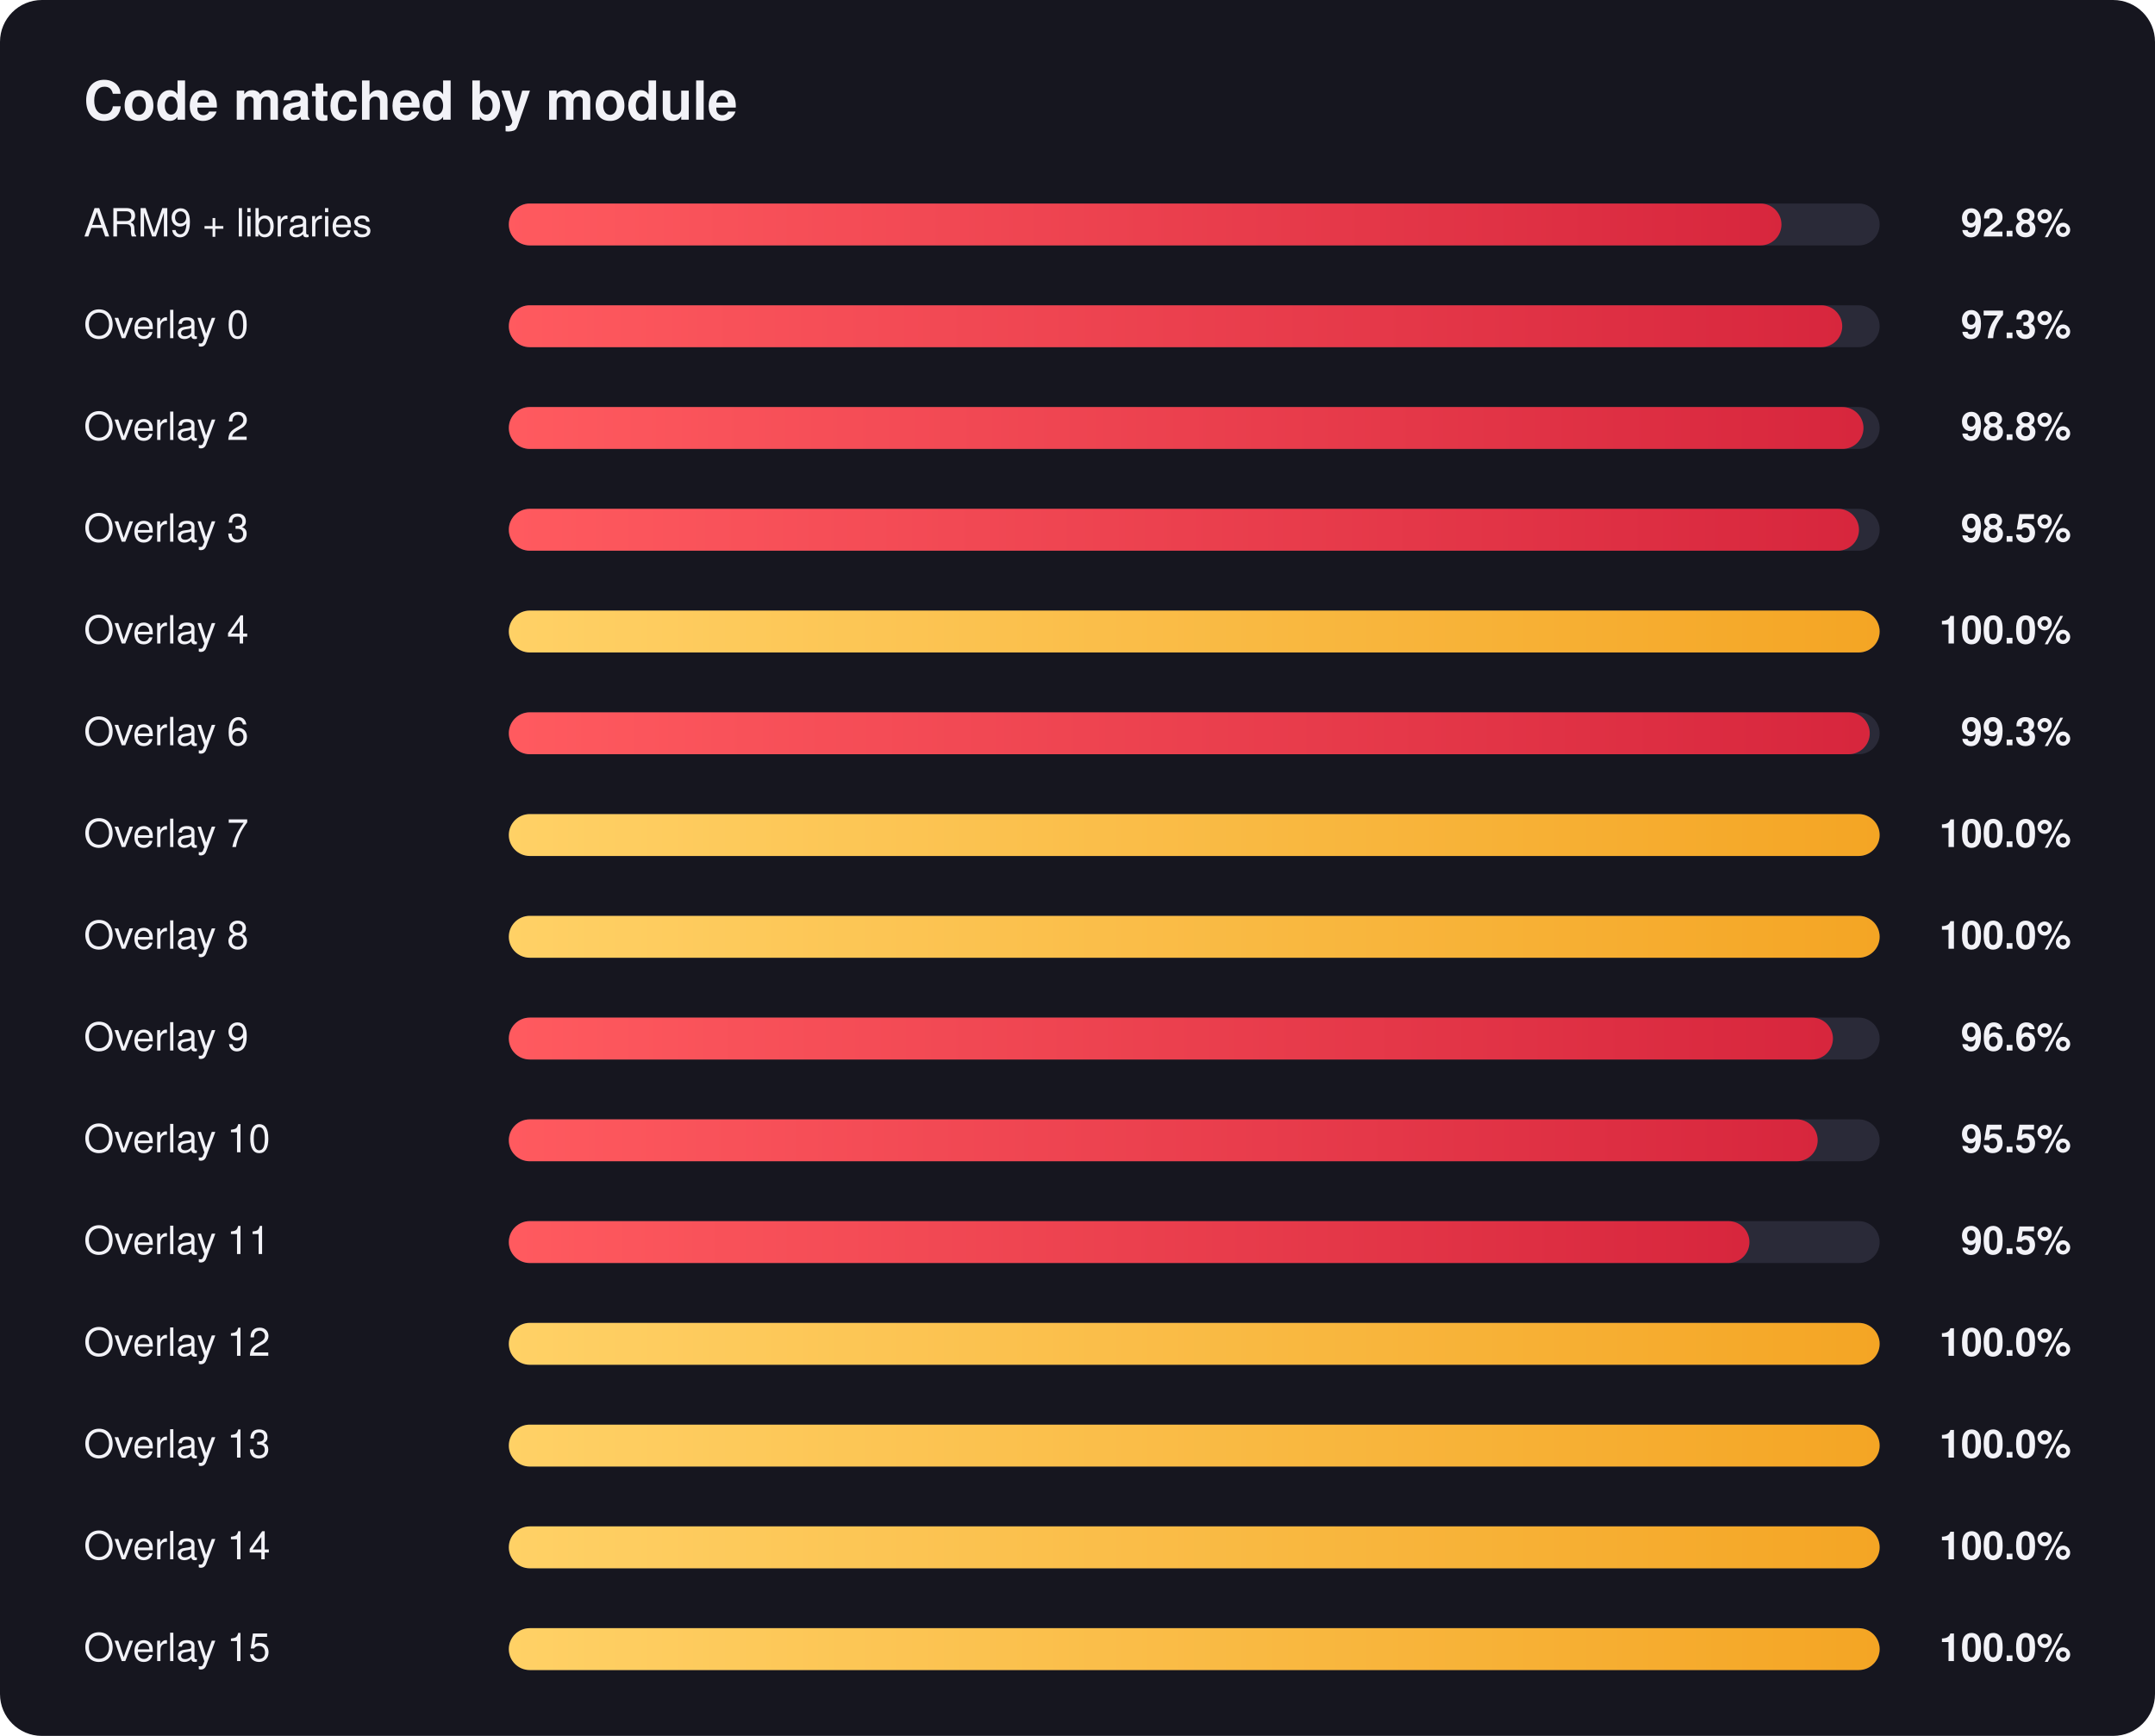
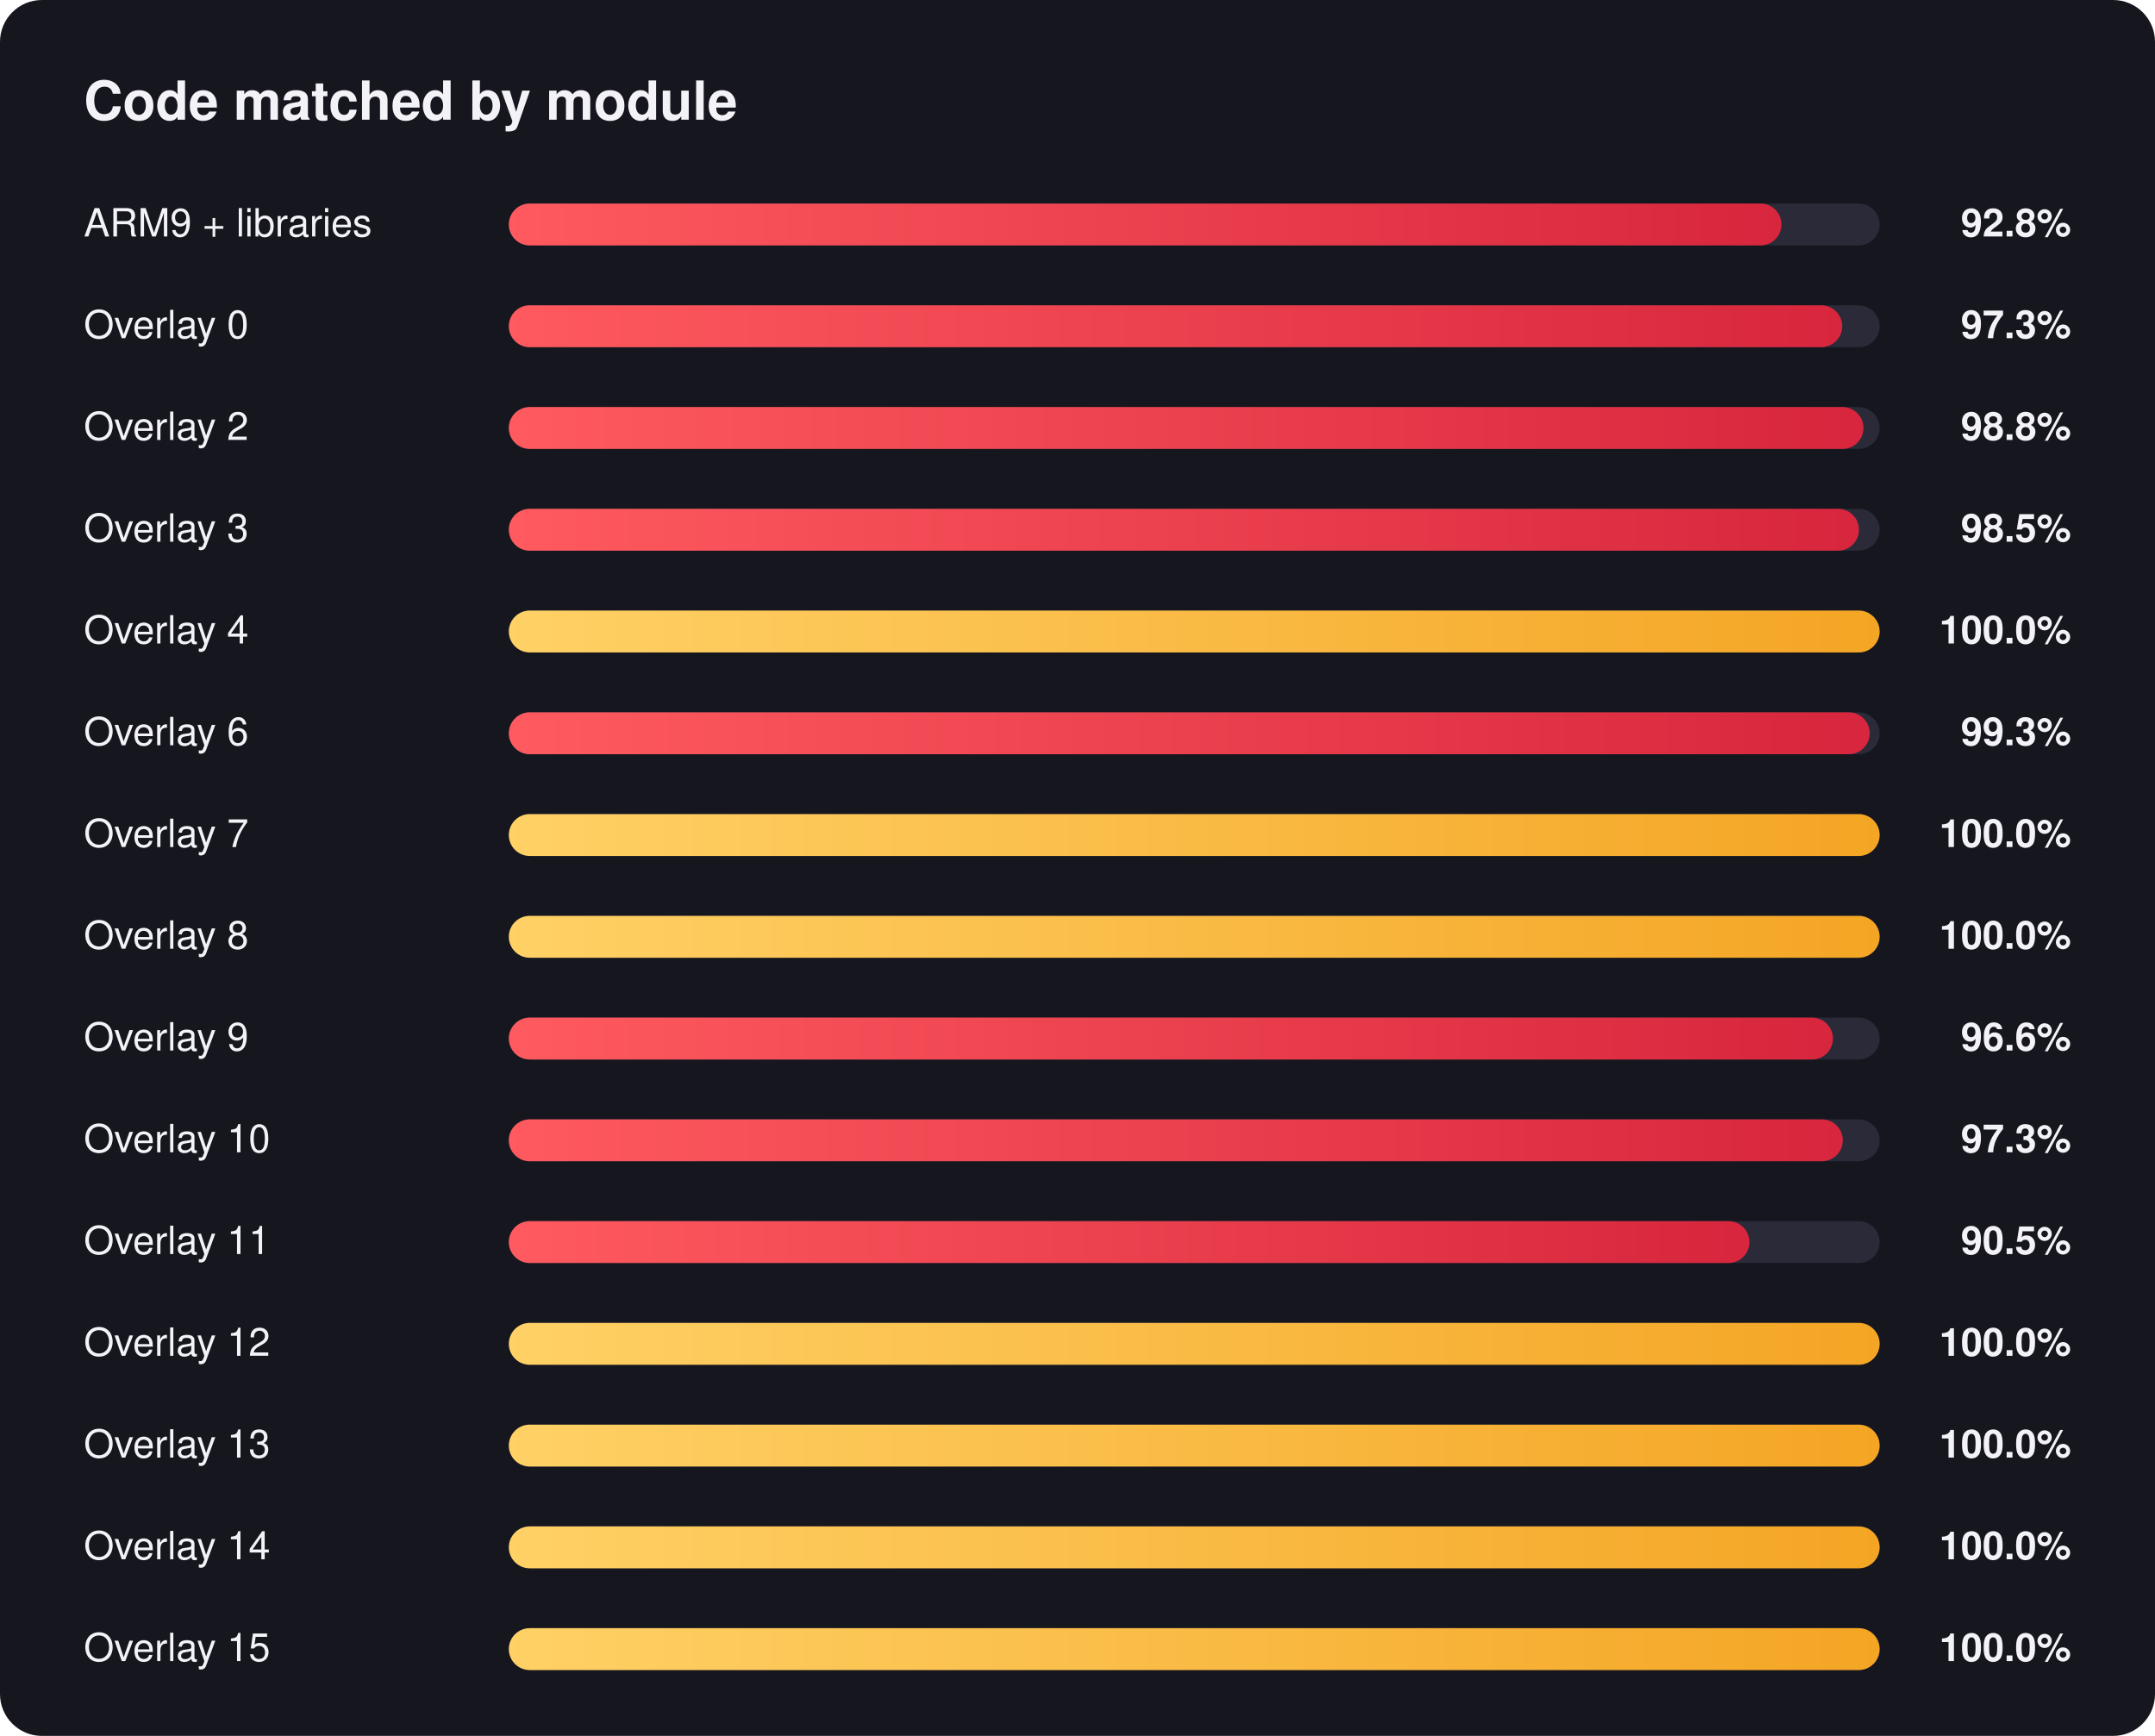
<svg xmlns="http://www.w3.org/2000/svg" width="720" height="580" viewBox="0 0 720 580" font-family="Segoe UI, Helvetica, Arial, sans-serif">
  <defs>
    <linearGradient id="red" x1="0" x2="1" y1="0" y2="0">
      <stop offset="0" stop-color="#ff5a5f" />
      <stop offset="1" stop-color="#d7263d" />
    </linearGradient>
    <linearGradient id="gold" x1="0" x2="1" y1="0" y2="0">
      <stop offset="0" stop-color="#ffd166" />
      <stop offset="1" stop-color="#f4a524" />
    </linearGradient>
  </defs>
  <rect width="720" height="580" rx="14" fill="#16161f" />
  <text x="28" y="40" fill="#f2f2f7" font-size="18" font-weight="700">Code matched by module</text>
  <text x="28" y="79" fill="#f2f2f7" font-size="13">ARM9 + libraries</text>
  <text x="692" y="79" fill="#f2f2f7" font-size="13" font-weight="600" text-anchor="end">92.8%</text>
  <rect x="170" y="68" width="458" height="14" rx="7.0" fill="#2a2a38" />
  <rect x="170" y="68" width="425.2" height="14" rx="7.0" fill="url(#red)" />
  <text x="28" y="113" fill="#f2f2f7" font-size="13">Overlay 0</text>
  <text x="692" y="113" fill="#f2f2f7" font-size="13" font-weight="600" text-anchor="end">97.3%</text>
  <rect x="170" y="102" width="458" height="14" rx="7.0" fill="#2a2a38" />
  <rect x="170" y="102" width="445.5" height="14" rx="7.0" fill="url(#red)" />
  <text x="28" y="147" fill="#f2f2f7" font-size="13">Overlay 2</text>
  <text x="692" y="147" fill="#f2f2f7" font-size="13" font-weight="600" text-anchor="end">98.8%</text>
  <rect x="170" y="136" width="458" height="14" rx="7.0" fill="#2a2a38" />
  <rect x="170" y="136" width="452.6" height="14" rx="7.0" fill="url(#red)" />
  <text x="28" y="181" fill="#f2f2f7" font-size="13">Overlay 3</text>
  <text x="692" y="181" fill="#f2f2f7" font-size="13" font-weight="600" text-anchor="end">98.5%</text>
  <rect x="170" y="170" width="458" height="14" rx="7.0" fill="#2a2a38" />
  <rect x="170" y="170" width="451.1" height="14" rx="7.0" fill="url(#red)" />
  <text x="28" y="215" fill="#f2f2f7" font-size="13">Overlay 4</text>
  <text x="692" y="215" fill="#f2f2f7" font-size="13" font-weight="600" text-anchor="end">100.0%</text>
  <rect x="170" y="204" width="458" height="14" rx="7.0" fill="#2a2a38" />
  <rect x="170" y="204" width="458.0" height="14" rx="7.0" fill="url(#gold)" />
  <text x="28" y="249" fill="#f2f2f7" font-size="13">Overlay 6</text>
  <text x="692" y="249" fill="#f2f2f7" font-size="13" font-weight="600" text-anchor="end">99.3%</text>
  <rect x="170" y="238" width="458" height="14" rx="7.0" fill="#2a2a38" />
  <rect x="170" y="238" width="454.7" height="14" rx="7.0" fill="url(#red)" />
  <text x="28" y="283" fill="#f2f2f7" font-size="13">Overlay 7</text>
  <text x="692" y="283" fill="#f2f2f7" font-size="13" font-weight="600" text-anchor="end">100.0%</text>
  <rect x="170" y="272" width="458" height="14" rx="7.0" fill="#2a2a38" />
  <rect x="170" y="272" width="458.0" height="14" rx="7.0" fill="url(#gold)" />
  <text x="28" y="317" fill="#f2f2f7" font-size="13">Overlay 8</text>
  <text x="692" y="317" fill="#f2f2f7" font-size="13" font-weight="600" text-anchor="end">100.0%</text>
  <rect x="170" y="306" width="458" height="14" rx="7.0" fill="#2a2a38" />
  <rect x="170" y="306" width="458.0" height="14" rx="7.0" fill="url(#gold)" />
  <text x="28" y="351" fill="#f2f2f7" font-size="13">Overlay 9</text>
  <text x="692" y="351" fill="#f2f2f7" font-size="13" font-weight="600" text-anchor="end">96.6%</text>
  <rect x="170" y="340" width="458" height="14" rx="7.0" fill="#2a2a38" />
  <rect x="170" y="340" width="442.4" height="14" rx="7.0" fill="url(#red)" />
  <text x="28" y="385" fill="#f2f2f7" font-size="13">Overlay 10</text>
-   <text x="692" y="385" fill="#f2f2f7" font-size="13" font-weight="600" text-anchor="end">95.5%</text>
+   <text x="692" y="385" fill="#f2f2f7" font-size="13" font-weight="600" text-anchor="end">97.3%</text>
  <rect x="170" y="374" width="458" height="14" rx="7.0" fill="#2a2a38" />
-   <rect x="170" y="374" width="437.3" height="14" rx="7.0" fill="url(#red)" />
+   <rect x="170" y="374" width="445.7" height="14" rx="7.0" fill="url(#red)" />
  <text x="28" y="419" fill="#f2f2f7" font-size="13">Overlay 11</text>
  <text x="692" y="419" fill="#f2f2f7" font-size="13" font-weight="600" text-anchor="end">90.5%</text>
  <rect x="170" y="408" width="458" height="14" rx="7.0" fill="#2a2a38" />
  <rect x="170" y="408" width="414.5" height="14" rx="7.0" fill="url(#red)" />
  <text x="28" y="453" fill="#f2f2f7" font-size="13">Overlay 12</text>
  <text x="692" y="453" fill="#f2f2f7" font-size="13" font-weight="600" text-anchor="end">100.0%</text>
  <rect x="170" y="442" width="458" height="14" rx="7.0" fill="#2a2a38" />
  <rect x="170" y="442" width="458.0" height="14" rx="7.0" fill="url(#gold)" />
  <text x="28" y="487" fill="#f2f2f7" font-size="13">Overlay 13</text>
  <text x="692" y="487" fill="#f2f2f7" font-size="13" font-weight="600" text-anchor="end">100.0%</text>
  <rect x="170" y="476" width="458" height="14" rx="7.0" fill="#2a2a38" />
  <rect x="170" y="476" width="458.0" height="14" rx="7.0" fill="url(#gold)" />
  <text x="28" y="521" fill="#f2f2f7" font-size="13">Overlay 14</text>
  <text x="692" y="521" fill="#f2f2f7" font-size="13" font-weight="600" text-anchor="end">100.0%</text>
  <rect x="170" y="510" width="458" height="14" rx="7.0" fill="#2a2a38" />
  <rect x="170" y="510" width="458.0" height="14" rx="7.0" fill="url(#gold)" />
  <text x="28" y="555" fill="#f2f2f7" font-size="13">Overlay 15</text>
  <text x="692" y="555" fill="#f2f2f7" font-size="13" font-weight="600" text-anchor="end">100.0%</text>
  <rect x="170" y="544" width="458" height="14" rx="7.0" fill="#2a2a38" />
  <rect x="170" y="544" width="458.0" height="14" rx="7.0" fill="url(#gold)" />
</svg>
